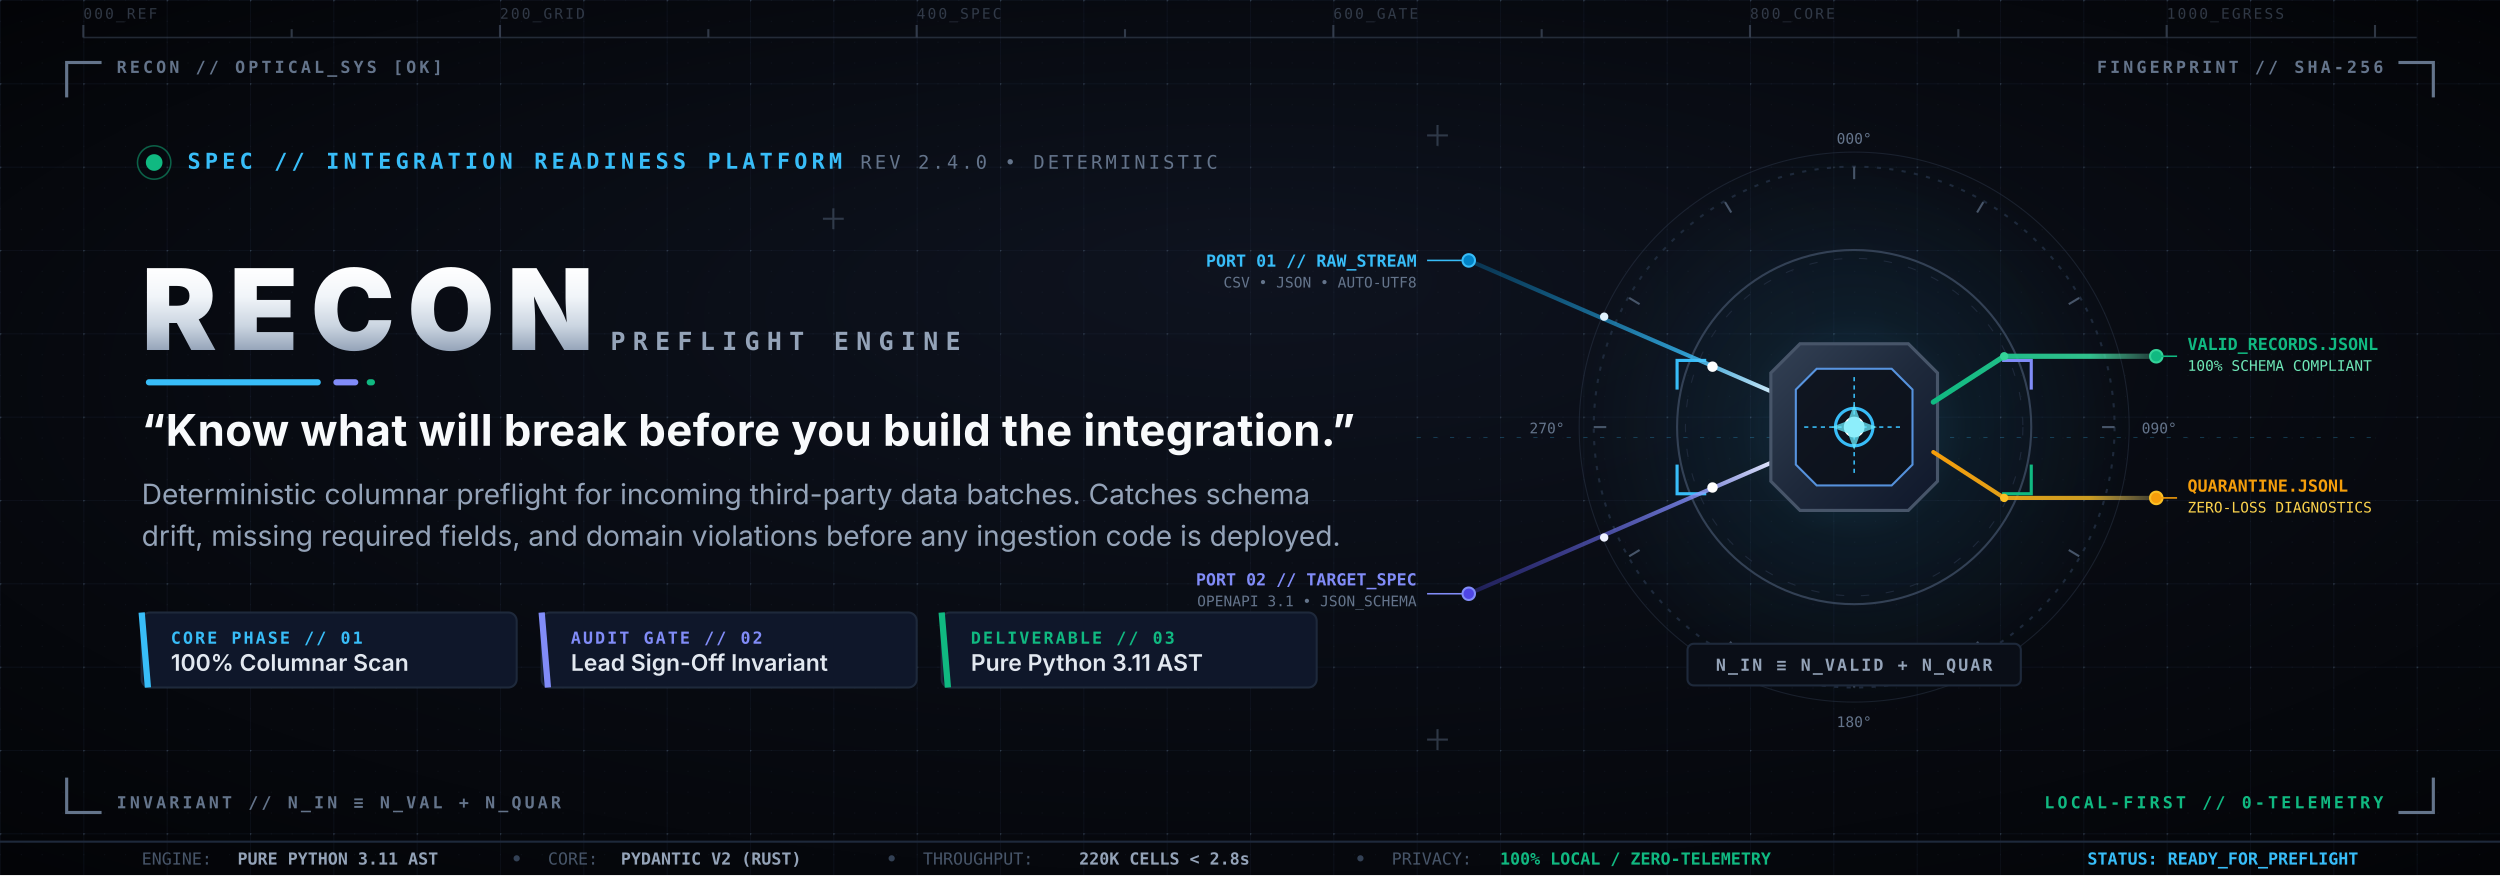
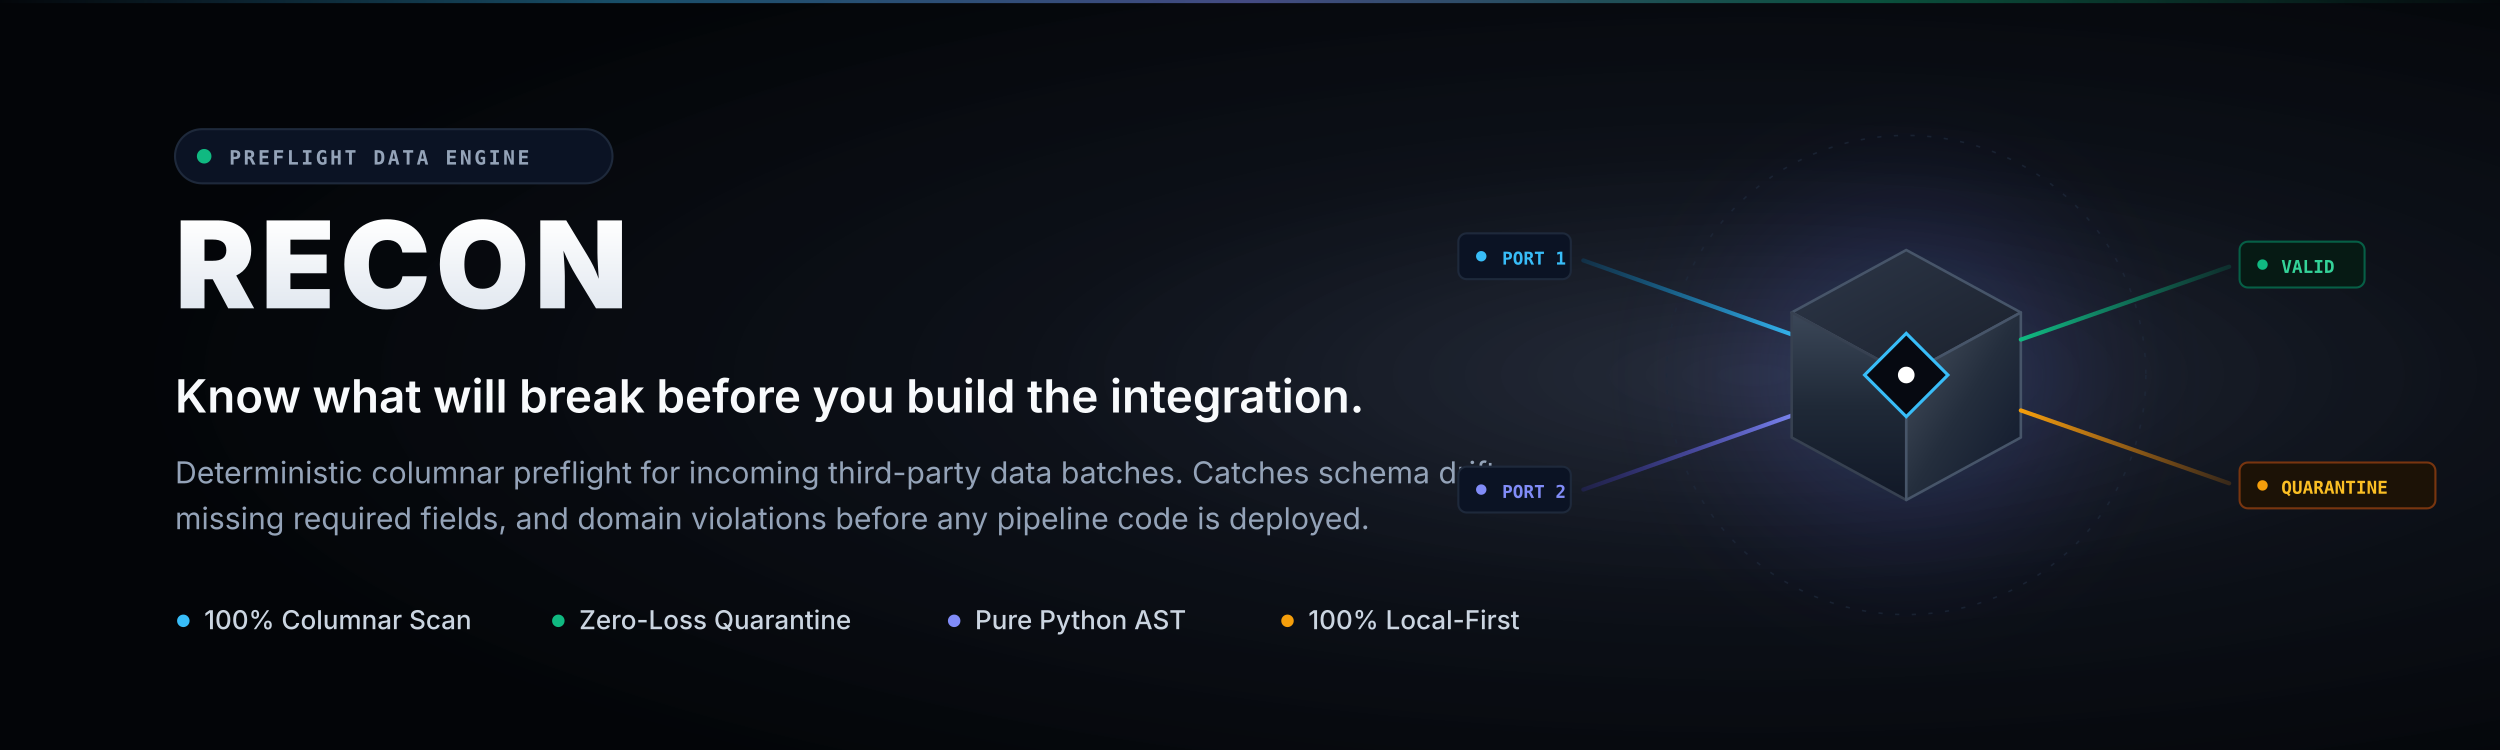
- <svg xmlns="http://www.w3.org/2000/svg" viewBox="0 0 1200 420" width="1200" height="420" role="img" aria-label="Recon — The Integration Readiness Engine">
+ <svg xmlns="http://www.w3.org/2000/svg" viewBox="0 0 1200 360" width="1200" height="360" role="img" aria-label="Recon — The Integration Readiness Engine">
  <defs>
-     <radialGradient id="vfxCanvasGrad" cx="50%" cy="50%" r="70%" fx="50%" fy="30%">
-       <stop offset="0%" stop-color="#0E131F" />
-       <stop offset="55%" stop-color="#080B12" />
-       <stop offset="100%" stop-color="#030407" />
+     <radialGradient id="canvasGrad" cx="70%" cy="50%" r="65%">
+       <stop offset="0%" stop-color="#0F1626" stop-opacity="0.9" />
+       <stop offset="45%" stop-color="#080C14" stop-opacity="0.98" />
+       <stop offset="100%" stop-color="#030508" stop-opacity="1" />
    </radialGradient>
-     <linearGradient id="titaniumGrad" x1="0%" y1="0%" x2="0%" y2="100%">
-       <stop offset="0%" stop-color="#FFFFFF" />
-       <stop offset="35%" stop-color="#F1F5F9" />
-       <stop offset="70%" stop-color="#CBD5E1" />
-       <stop offset="100%" stop-color="#94A3B8" />
+     <radialGradient id="ambientBacklight" cx="50%" cy="50%" r="50%">
+       <stop offset="0%" stop-color="#38BDF8" stop-opacity="0.22" />
+       <stop offset="45%" stop-color="#6366F1" stop-opacity="0.10" />
+       <stop offset="100%" stop-color="#080C14" stop-opacity="0" />
+     </radialGradient>
+     <linearGradient id="topBorderGlow" x1="0%" y1="0%" x2="100%" y2="0%">
+       <stop offset="0%" stop-color="#38BDF8" stop-opacity="0" />
+       <stop offset="25%" stop-color="#38BDF8" stop-opacity="0.4" />
+       <stop offset="50%" stop-color="#818CF8" stop-opacity="0.5" />
+       <stop offset="75%" stop-color="#10B981" stop-opacity="0.4" />
+       <stop offset="100%" stop-color="#10B981" stop-opacity="0" />
    </linearGradient>
-     <linearGradient id="laserEmerald" x1="0%" y1="0%" x2="100%" y2="0%">
-       <stop offset="0%" stop-color="#10B981" stop-opacity="1" />
-       <stop offset="70%" stop-color="#34D399" stop-opacity="0.9" />
-       <stop offset="100%" stop-color="#6EE7B7" stop-opacity="0.2" />
+     <linearGradient id="prismTop" x1="0%" y1="0%" x2="100%" y2="100%">
+       <stop offset="0%" stop-color="#2D3748" />
+       <stop offset="100%" stop-color="#1A202C" />
    </linearGradient>
-     <linearGradient id="laserAmber" x1="0%" y1="0%" x2="100%" y2="0%">
-       <stop offset="0%" stop-color="#F59E0B" stop-opacity="1" />
-       <stop offset="70%" stop-color="#FBBF24" stop-opacity="0.8" />
-       <stop offset="100%" stop-color="#FDE68A" stop-opacity="0.2" />
+     <linearGradient id="prismLeft" x1="0%" y1="0%" x2="0%" y2="100%">
+       <stop offset="0%" stop-color="#3B4758" />
+       <stop offset="50%" stop-color="#1F2937" />
+       <stop offset="100%" stop-color="#111827" />
    </linearGradient>
-     <linearGradient id="portCyan" x1="0%" y1="0%" x2="100%" y2="100%">
-       <stop offset="0%" stop-color="#0284C7" stop-opacity="0.3" />
-       <stop offset="70%" stop-color="#38BDF8" stop-opacity="0.8" />
-       <stop offset="100%" stop-color="#E0F2FE" stop-opacity="1" />
-     </linearGradient>
-     <linearGradient id="portIndigo" x1="0%" y1="100%" x2="100%" y2="0%">
-       <stop offset="0%" stop-color="#4F46E5" stop-opacity="0.3" />
-       <stop offset="70%" stop-color="#818CF8" stop-opacity="0.8" />
-       <stop offset="100%" stop-color="#EEF2FF" stop-opacity="1" />
-     </linearGradient>
-     <linearGradient id="anamorphicFlare" x1="0%" y1="0%" x2="100%" y2="0%">
-       <stop offset="0%" stop-color="#38BDF8" stop-opacity="0" />
-       <stop offset="30%" stop-color="#38BDF8" stop-opacity="0.15" />
-       <stop offset="50%" stop-color="#60A5FA" stop-opacity="0.4" />
-       <stop offset="70%" stop-color="#818CF8" stop-opacity="0.15" />
-       <stop offset="100%" stop-color="#818CF8" stop-opacity="0" />
-     </linearGradient>
-     <pattern id="coordGrid" width="40" height="40" patternUnits="userSpaceOnUse">
-       <path d="M 40 0 L 0 0 0 40" fill="none" stroke="#1E293B" stroke-width="0.5" stroke-opacity="0.45" />
-       <circle cx="0" cy="0" r="0.75" fill="#475569" fill-opacity="0.6" />
-     </pattern>
-     <pattern id="microMesh" width="10" height="10" patternUnits="userSpaceOnUse">
-       <circle cx="0" cy="0" r="0.4" fill="#334155" fill-opacity="0.35" />
-     </pattern>
-     <linearGradient id="bezelGrad" x1="0%" y1="0%" x2="100%" y2="100%">
-       <stop offset="0%" stop-color="#334155" />
-       <stop offset="50%" stop-color="#1E293B" />
+     <linearGradient id="prismRight" x1="0%" y1="0%" x2="100%" y2="100%">
+       <stop offset="0%" stop-color="#4B5563" />
+       <stop offset="50%" stop-color="#242E3D" />
      <stop offset="100%" stop-color="#0F172A" />
    </linearGradient>
-     <radialGradient id="coreGlow" cx="50%" cy="50%" r="50%">
-       <stop offset="0%" stop-color="#38BDF8" stop-opacity="0.6" />
-       <stop offset="40%" stop-color="#38BDF8" stop-opacity="0.2" />
-       <stop offset="100%" stop-color="#38BDF8" stop-opacity="0" />
-     </radialGradient>
+     <linearGradient id="beamCyan" x1="0%" y1="0%" x2="100%" y2="0%">
+       <stop offset="0%" stop-color="#0284C7" stop-opacity="0.2" />
+       <stop offset="100%" stop-color="#38BDF8" stop-opacity="1" />
+     </linearGradient>
+     <linearGradient id="beamIndigo" x1="0%" y1="0%" x2="100%" y2="0%">
+       <stop offset="0%" stop-color="#4338CA" stop-opacity="0.2" />
+       <stop offset="100%" stop-color="#818CF8" stop-opacity="1" />
+     </linearGradient>
+     <linearGradient id="beamEmerald" x1="0%" y1="0%" x2="100%" y2="0%">
+       <stop offset="0%" stop-color="#10B981" stop-opacity="1" />
+       <stop offset="100%" stop-color="#059669" stop-opacity="0.2" />
+     </linearGradient>
+     <linearGradient id="beamAmber" x1="0%" y1="0%" x2="100%" y2="0%">
+       <stop offset="0%" stop-color="#F59E0B" stop-opacity="1" />
+       <stop offset="100%" stop-color="#D97706" stop-opacity="0.2" />
+     </linearGradient>
+     <linearGradient id="logoSheen" x1="0%" y1="0%" x2="0%" y2="100%">
+       <stop offset="0%" stop-color="#FFFFFF" />
+       <stop offset="100%" stop-color="#E2E8F0" />
+     </linearGradient>
  </defs>
-   <rect width="1200" height="420" fill="url(#vfxCanvasGrad)" />
-   <rect width="1200" height="420" fill="url(#coordGrid)" />
-   <rect width="1200" height="420" fill="url(#microMesh)" />
-   <line x1="0" y1="210" x2="1200" y2="210" stroke="url(#anamorphicFlare)" stroke-width="1" />
-   <line x1="680" y1="210" x2="1140" y2="210" stroke="#38BDF8" stroke-width="0.5" stroke-opacity="0.25" stroke-dasharray="2, 6" />
-   <g opacity="0.45">
-     <line x1="40" y1="18" x2="1160" y2="18" stroke="#475569" stroke-width="0.75" />
-     <path d="M 40 12 L 40 18 M 140 14 L 140 18 M 240 12 L 240 18 M 340 14 L 340 18 M 440 12 L 440 18 M 540 14 L 540 18 M 640 12 L 640 18 M 740 14 L 740 18 M 840 12 L 840 18 M 940 14 L 940 18 M 1040 12 L 1040 18 M 1140 12 L 1140 18" stroke="#64748B" stroke-width="1" />
-     <text x="40" y="9" font-family="'SF Mono', 'JetBrains Mono', Consolas, monospace" font-size="7" fill="#64748B" letter-spacing="1">000_REF</text>
-     <text x="240" y="9" font-family="'SF Mono', 'JetBrains Mono', Consolas, monospace" font-size="7" fill="#64748B" letter-spacing="1">200_GRID</text>
-     <text x="440" y="9" font-family="'SF Mono', 'JetBrains Mono', Consolas, monospace" font-size="7" fill="#64748B" letter-spacing="1">400_SPEC</text>
-     <text x="640" y="9" font-family="'SF Mono', 'JetBrains Mono', Consolas, monospace" font-size="7" fill="#64748B" letter-spacing="1">600_GATE</text>
-     <text x="840" y="9" font-family="'SF Mono', 'JetBrains Mono', Consolas, monospace" font-size="7" fill="#64748B" letter-spacing="1">800_CORE</text>
-     <text x="1040" y="9" font-family="'SF Mono', 'JetBrains Mono', Consolas, monospace" font-size="7" fill="#64748B" letter-spacing="1">1000_EGRESS</text>
-   </g>
-   <path d="M 32 46 L 32 30 L 48 30" fill="none" stroke="#64748B" stroke-width="1.5" stroke-linecap="square" />
-   <text x="56" y="35" font-family="'SF Mono', 'JetBrains Mono', Consolas, monospace" font-size="8" font-weight="600" fill="#64748B" letter-spacing="1.5">RECON // OPTICAL_SYS [OK]</text>
-   <path d="M 1168 46 L 1168 30 L 1152 30" fill="none" stroke="#64748B" stroke-width="1.5" stroke-linecap="square" />
-   <text x="1144" y="35" font-family="'SF Mono', 'JetBrains Mono', Consolas, monospace" font-size="8" font-weight="600" fill="#64748B" letter-spacing="1.5" text-anchor="end">FINGERPRINT // SHA-256</text>
-   <path d="M 32 374 L 32 390 L 48 390" fill="none" stroke="#64748B" stroke-width="1.5" stroke-linecap="square" />
-   <text x="56" y="388" font-family="'SF Mono', 'JetBrains Mono', Consolas, monospace" font-size="8" font-weight="600" fill="#64748B" letter-spacing="1.5">INVARIANT // N_IN ≡ N_VAL + N_QUAR</text>
-   <path d="M 1168 374 L 1168 390 L 1152 390" fill="none" stroke="#64748B" stroke-width="1.5" stroke-linecap="square" />
-   <text x="1144" y="388" font-family="'SF Mono', 'JetBrains Mono', Consolas, monospace" font-size="8" font-weight="600" fill="#10B981" letter-spacing="1.5" text-anchor="end">LOCAL-FIRST // 0-TELEMETRY</text>
-   <g stroke="#475569" stroke-width="1" opacity="0.6">
-     <path d="M 395 105 L 405 105 M 400 100 L 400 110" />
-     <path d="M 395 315 L 405 315 M 400 310 L 400 320" />
-     <path d="M 685 65 L 695 65 M 690 60 L 690 70" />
-     <path d="M 685 355 L 695 355 M 690 350 L 690 360" />
-   </g>
-   <g transform="translate(68, 72)">
+   <rect width="1200" height="360" fill="url(#canvasGrad)" />
+   <rect width="1200" height="1.5" fill="url(#topBorderGlow)" />
+   <g transform="translate(84, 62)">
    <g transform="translate(0, 0)">
-       <circle cx="6" cy="6" r="4" fill="#10B981" />
-       <circle cx="6" cy="6" r="8" fill="none" stroke="#10B981" stroke-width="0.75" opacity="0.5" />
-       <text x="22" y="9" font-family="'SF Mono', 'JetBrains Mono', Consolas, monospace" font-size="10.5" font-weight="700" fill="#38BDF8" letter-spacing="2">
-         SPEC // INTEGRATION READINESS PLATFORM
-       </text>
-       <text x="345" y="9" font-family="'SF Mono', 'JetBrains Mono', Consolas, monospace" font-size="9" fill="#64748B" letter-spacing="1.5">
-         REV 2.4.0 • DETERMINISTIC
-       </text>
+       <rect width="210" height="26" rx="13" fill="#0B1324" stroke="#1E293B" stroke-width="1" />
+       <circle cx="14" cy="13" r="3.5" fill="#10B981" />
+       <text x="26" y="17" font-family="'SF Mono', 'JetBrains Mono', Consolas, monospace" font-size="9.5" font-weight="600" fill="#94A3B8" letter-spacing="1.2">PREFLIGHT DATA ENGINE</text>
    </g>
-     <g transform="translate(0, 52)">
-       <text x="0" y="44" font-family="system-ui, -apple-system, 'Inter', 'Segoe UI', Roboto, sans-serif" font-size="54" font-weight="900" fill="url(#titaniumGrad)" letter-spacing="6">
-         RECON
-       </text>
-       <rect x="2" y="58" width="84" height="3" fill="#38BDF8" rx="1.5" />
-       <rect x="92" y="58" width="12" height="3" fill="#818CF8" rx="1.5" />
-       <rect x="108" y="58" width="4" height="3" fill="#10B981" rx="1.5" />
-       <text x="225" y="44" font-family="'SF Mono', 'JetBrains Mono', Consolas, monospace" font-size="12" font-weight="600" fill="#94A3B8" letter-spacing="3.5">
-         PREFLIGHT ENGINE
-       </text>
-     </g>
-     <g transform="translate(0, 142)">
-       <text x="0" y="0" font-family="system-ui, -apple-system, 'Inter', 'Segoe UI', Roboto, sans-serif" font-size="21" font-weight="700" fill="#F8FAFC" letter-spacing="0.2">
-         “Know what will break before you build the integration.”
-       </text>
-       <text x="0" y="28" font-family="system-ui, -apple-system, 'Inter', 'Segoe UI', Roboto, sans-serif" font-size="13.5" font-weight="400" fill="#94A3B8">
-         Deterministic columnar preflight for incoming third-party data batches. Catches schema
-       </text>
-       <text x="0" y="48" font-family="system-ui, -apple-system, 'Inter', 'Segoe UI', Roboto, sans-serif" font-size="13.5" font-weight="400" fill="#94A3B8">
-         drift, missing required fields, and domain violations before any ingestion code is deployed.
-       </text>
-     </g>
-     <g transform="translate(0, 222)">
+     <text x="0" y="86" font-family="system-ui, -apple-system, 'Inter', 'Segoe UI', Roboto, sans-serif" font-size="58" font-weight="900" fill="url(#logoSheen)" letter-spacing="2.5">
+       RECON
+     </text>
+     <text x="0" y="136" font-family="system-ui, -apple-system, 'Inter', 'Segoe UI', Roboto, sans-serif" font-size="22" font-weight="600" fill="#F8FAFC">
+       Know what will break before you build the integration.
+     </text>
+     <text x="0" y="170" font-family="system-ui, -apple-system, 'Inter', 'Segoe UI', Roboto, sans-serif" font-size="14.5" font-weight="400" fill="#94A3B8">
+       Deterministic columnar preflight for incoming third-party data batches. Catches schema drift,
+     </text>
+     <text x="0" y="192" font-family="system-ui, -apple-system, 'Inter', 'Segoe UI', Roboto, sans-serif" font-size="14.5" font-weight="400" fill="#94A3B8">
+       missing required fields, and domain violations before any pipeline code is deployed.
+     </text>
+     <g transform="translate(0, 232)">
      <g transform="translate(0, 0)">
-         <rect width="180" height="36" rx="4" fill="#0F172A" stroke="#1E293B" stroke-width="1" />
-         <line x1="0" y1="0" x2="3" y2="36" stroke="#38BDF8" stroke-width="3" />
-         <text x="14" y="15" font-family="'SF Mono', 'JetBrains Mono', Consolas, monospace" font-size="8" font-weight="700" fill="#38BDF8" letter-spacing="1">CORE PHASE // 01</text>
-         <text x="14" y="28" font-family="system-ui, -apple-system, sans-serif" font-size="11" font-weight="600" fill="#E2E8F0">100% Columnar Scan</text>
+         <circle cx="4" cy="4" r="3" fill="#38BDF8" />
+         <text x="14" y="8" font-family="system-ui, -apple-system, sans-serif" font-size="12.5" font-weight="500" fill="#CBD5E1">100% Columnar Scan</text>
      </g>
-       <g transform="translate(192, 0)">
-         <rect width="180" height="36" rx="4" fill="#0F172A" stroke="#1E293B" stroke-width="1" />
-         <line x1="0" y1="0" x2="3" y2="36" stroke="#818CF8" stroke-width="3" />
-         <text x="14" y="15" font-family="'SF Mono', 'JetBrains Mono', Consolas, monospace" font-size="8" font-weight="700" fill="#818CF8" letter-spacing="1">AUDIT GATE // 02</text>
-         <text x="14" y="28" font-family="system-ui, -apple-system, sans-serif" font-size="11" font-weight="600" fill="#E2E8F0">Lead Sign-Off Invariant</text>
+       <g transform="translate(180, 0)">
+         <circle cx="4" cy="4" r="3" fill="#10B981" />
+         <text x="14" y="8" font-family="system-ui, -apple-system, sans-serif" font-size="12.5" font-weight="500" fill="#CBD5E1">Zero-Loss Quarantine</text>
      </g>
-       <g transform="translate(384, 0)">
-         <rect width="180" height="36" rx="4" fill="#0F172A" stroke="#1E293B" stroke-width="1" />
-         <line x1="0" y1="0" x2="3" y2="36" stroke="#10B981" stroke-width="3" />
-         <text x="14" y="15" font-family="'SF Mono', 'JetBrains Mono', Consolas, monospace" font-size="8" font-weight="700" fill="#10B981" letter-spacing="1">DELIVERABLE // 03</text>
-         <text x="14" y="28" font-family="system-ui, -apple-system, sans-serif" font-size="11" font-weight="600" fill="#E2E8F0">Pure Python 3.11 AST</text>
+       <g transform="translate(370, 0)">
+         <circle cx="4" cy="4" r="3" fill="#818CF8" />
+         <text x="14" y="8" font-family="system-ui, -apple-system, sans-serif" font-size="12.5" font-weight="500" fill="#CBD5E1">Pure Python AST</text>
+       </g>
+       <g transform="translate(530, 0)">
+         <circle cx="4" cy="4" r="3" fill="#F59E0B" />
+         <text x="14" y="8" font-family="system-ui, -apple-system, sans-serif" font-size="12.5" font-weight="500" fill="#CBD5E1">100% Local-First</text>
      </g>
    </g>
  </g>
-   <g transform="translate(890, 205)">
-     <circle cx="0" cy="0" r="135" fill="url(#coreGlow)" opacity="0.4" />
-     <circle cx="0" cy="0" r="125" fill="none" stroke="#1E293B" stroke-width="1" stroke-dasharray="2, 4" />
-     <circle cx="0" cy="0" r="132" fill="none" stroke="#334155" stroke-width="0.5" opacity="0.4" />
-     <text x="0" y="-136" font-family="'SF Mono', Consolas, monospace" font-size="7" fill="#64748B" text-anchor="middle">000°</text>
-     <text x="138" y="3" font-family="'SF Mono', Consolas, monospace" font-size="7" fill="#64748B" text-anchor="start">090°</text>
-     <text x="0" y="144" font-family="'SF Mono', Consolas, monospace" font-size="7" fill="#64748B" text-anchor="middle">180°</text>
-     <text x="-139" y="3" font-family="'SF Mono', Consolas, monospace" font-size="7" fill="#64748B" text-anchor="end">270°</text>
-     <g stroke="#475569" stroke-width="1">
-       <line x1="0" y1="-125" x2="0" y2="-119" />
-       <line x1="62" y1="-108" x2="59" y2="-103" />
-       <line x1="108" y1="-62" x2="103" y2="-59" />
-       <line x1="125" y1="0" x2="119" y2="0" />
-       <line x1="108" y1="62" x2="103" y2="59" />
-       <line x1="62" y1="108" x2="59" y2="103" />
-       <line x1="0" y1="125" x2="0" y2="119" />
-       <line x1="-62" y1="108" x2="-59" y2="103" />
-       <line x1="-108" y1="62" x2="-103" y2="59" />
-       <line x1="-125" y1="0" x2="-119" y2="0" />
-       <line x1="-108" y1="-62" x2="-103" y2="-59" />
-       <line x1="-62" y1="-108" x2="-59" y2="-103" />
-     </g>
-     <circle cx="0" cy="0" r="85" fill="none" stroke="#334155" stroke-width="1" />
-     <circle cx="0" cy="0" r="81" fill="none" stroke="#1E293B" stroke-width="0.5" stroke-dasharray="4, 8" />
-     <path d="M -85 -18 L -85 -32 L -71 -32" fill="none" stroke="#38BDF8" stroke-width="1.5" />
-     <path d="M 85 -18 L 85 -32 L 71 -32" fill="none" stroke="#818CF8" stroke-width="1.5" />
-     <path d="M -85 18 L -85 32 L -71 32" fill="none" stroke="#38BDF8" stroke-width="1.5" />
-     <path d="M 85 18 L 85 32 L 71 32" fill="none" stroke="#10B981" stroke-width="1.5" />
+   <g transform="translate(915, 180)">
+     <circle cx="0" cy="0" r="150" fill="url(#ambientBacklight)" />
+     <circle cx="0" cy="0" r="115" fill="none" stroke="#1E293B" stroke-width="0.75" stroke-dasharray="2, 6" opacity="0.7" />
    <g>
-       <line x1="-185" y1="-80" x2="-35" y2="-15" stroke="url(#portCyan)" stroke-width="2" stroke-linecap="round" />
-       <line x1="-185" y1="-80" x2="-205" y2="-80" stroke="#38BDF8" stroke-width="0.75" />
-       <circle cx="-185" cy="-80" r="3" fill="#0284C7" stroke="#38BDF8" stroke-width="1" />
-       <text x="-210" y="-77" font-family="'SF Mono', Consolas, monospace" font-size="8" font-weight="700" fill="#38BDF8" text-anchor="end">PORT 01 // RAW_STREAM</text>
-       <text x="-210" y="-67" font-family="'SF Mono', Consolas, monospace" font-size="7" fill="#64748B" text-anchor="end">CSV • JSON • AUTO-UTF8</text>
-       <circle cx="-120" cy="-53" r="2" fill="#E0F2FE" />
-       <circle cx="-68" cy="-29" r="2.5" fill="#FFFFFF" />
+       <line x1="-155" y1="-55" x2="-48" y2="-17" stroke="url(#beamCyan)" stroke-width="2" stroke-linecap="round" />
+       <rect x="-215" y="-68" width="54" height="22" rx="4" fill="#0B1324" stroke="#1E293B" stroke-width="1" />
+       <circle cx="-204" cy="-57" r="2.5" fill="#38BDF8" />
+       <text x="-194" y="-53" font-family="'SF Mono', Consolas, monospace" font-size="8.5" font-weight="600" fill="#38BDF8">PORT 1</text>
    </g>
    <g>
-       <line x1="-185" y1="80" x2="-35" y2="15" stroke="url(#portIndigo)" stroke-width="2" stroke-linecap="round" />
-       <line x1="-185" y1="80" x2="-205" y2="80" stroke="#818CF8" stroke-width="0.75" />
-       <circle cx="-185" cy="80" r="3" fill="#4F46E5" stroke="#818CF8" stroke-width="1" />
-       <text x="-210" y="76" font-family="'SF Mono', Consolas, monospace" font-size="8" font-weight="700" fill="#818CF8" text-anchor="end">PORT 02 // TARGET_SPEC</text>
-       <text x="-210" y="86" font-family="'SF Mono', Consolas, monospace" font-size="7" fill="#64748B" text-anchor="end">OPENAPI 3.1 • JSON_SCHEMA</text>
-       <circle cx="-120" cy="53" r="2" fill="#EEF2FF" />
-       <circle cx="-68" cy="29" r="2.5" fill="#FFFFFF" />
+       <line x1="-155" y1="55" x2="-48" y2="17" stroke="url(#beamIndigo)" stroke-width="2" stroke-linecap="round" />
+       <rect x="-215" y="44" width="54" height="22" rx="4" fill="#0B1324" stroke="#1E293B" stroke-width="1" />
+       <circle cx="-204" cy="55" r="2.5" fill="#818CF8" />
+       <text x="-194" y="59" font-family="'SF Mono', Consolas, monospace" font-size="8.5" font-weight="600" fill="#818CF8">PORT 2</text>
    </g>
-     <polygon points="       -26,-40  26,-40        40,-26   40,26        26,40   -26,40        -40,26  -40,-26" fill="url(#bezelGrad)" stroke="#475569" stroke-width="1.5" />
-     <polygon points="       -18,-28  18,-28        28,-18   28,18        18,28   -18,28        -28,18  -28,-18" fill="#0B0F19" stroke="#60A5FA" stroke-width="1" opacity="0.85" />
-     <line x1="-24" y1="0" x2="24" y2="0" stroke="#38BDF8" stroke-width="0.75" stroke-dasharray="2, 2" />
-     <line x1="0" y1="-24" x2="0" y2="24" stroke="#38BDF8" stroke-width="0.75" stroke-dasharray="2, 2" />
-     <circle cx="0" cy="0" r="5" fill="#FFFFFF" />
-     <circle cx="0" cy="0" r="9" fill="none" stroke="#38BDF8" stroke-width="1.5" />
-     <polygon points="0,-11 3,-3 11,0 3,3 0,11 -3,3 -11,0 -3,-3" fill="#67E8F9" opacity="0.75" />
+     <polygon points="0,-60 55,-30 0,0 -55,-30" fill="url(#prismTop)" stroke="#475569" stroke-width="1.25" stroke-linejoin="round" />
+     <polygon points="-55,-30 0,0 0,60 -55,30" fill="url(#prismLeft)" stroke="#374151" stroke-width="1.25" stroke-linejoin="round" />
+     <polygon points="0,0 55,-30 55,30 0,60" fill="url(#prismRight)" stroke="#475569" stroke-width="1.25" stroke-linejoin="round" />
+     <polygon points="0,-20 20,0 0,20 -20,0" fill="#060911" stroke="#38BDF8" stroke-width="1.5" />
+     <circle cx="0" cy="0" r="4" fill="#FFFFFF" />
    <g>
-       <path d="M 38 -12 L 72 -34 L 145 -34" fill="none" stroke="url(#laserEmerald)" stroke-width="2.5" stroke-linecap="round" />
-       <circle cx="72" cy="-34" r="2" fill="#34D399" />
-       <circle cx="145" cy="-34" r="3" fill="#10B981" stroke="#34D399" stroke-width="1" />
-       <line x1="145" y1="-34" x2="155" y2="-34" stroke="#10B981" stroke-width="0.75" />
-       <text x="160" y="-37" font-family="'SF Mono', Consolas, monospace" font-size="8" font-weight="700" fill="#10B981">VALID_RECORDS.JSONL</text>
-       <text x="160" y="-27" font-family="'SF Mono', Consolas, monospace" font-size="7" fill="#6EE7B7">100% SCHEMA COMPLIANT</text>
+       <line x1="55" y1="-17" x2="155" y2="-52" stroke="url(#beamEmerald)" stroke-width="2" stroke-linecap="round" />
+       <rect x="160" y="-64" width="60" height="22" rx="4" fill="#061A14" stroke="#065F46" stroke-width="1" />
+       <circle cx="171" cy="-53" r="2.5" fill="#10B981" />
+       <text x="180" y="-49" font-family="'SF Mono', Consolas, monospace" font-size="8.5" font-weight="600" fill="#34D399">VALID</text>
    </g>
    <g>
-       <path d="M 38 12 L 72 34 L 145 34" fill="none" stroke="url(#laserAmber)" stroke-width="2" stroke-linecap="round" />
-       <circle cx="72" cy="34" r="2" fill="#FBBF24" />
-       <circle cx="145" cy="34" r="3" fill="#F59E0B" stroke="#FBBF24" stroke-width="1" />
-       <line x1="145" y1="34" x2="155" y2="34" stroke="#F59E0B" stroke-width="0.75" />
-       <text x="160" y="31" font-family="'SF Mono', Consolas, monospace" font-size="8" font-weight="700" fill="#F59E0B">QUARANTINE.JSONL</text>
-       <text x="160" y="41" font-family="'SF Mono', Consolas, monospace" font-size="7" fill="#FCD34D">ZERO-LOSS DIAGNOSTICS</text>
-     </g>
-     <g transform="translate(0, 114)">
-       <rect x="-80" y="-10" width="160" height="20" rx="3" fill="#0A0E17" stroke="#1E293B" stroke-width="1" />
-       <text x="0" y="3" font-family="'SF Mono', Consolas, monospace" font-size="8" font-weight="700" fill="#94A3B8" text-anchor="middle" letter-spacing="1">
-         N_IN ≡ N_VALID + N_QUAR
-       </text>
-     </g>
-   </g>
-   <g transform="translate(0, 404)">
-     <line x1="0" y1="0" x2="1200" y2="0" stroke="#1E293B" stroke-width="1" />
-     <g transform="translate(68, 11)">
-       <text x="0" y="0" font-family="'SF Mono', Consolas, monospace" font-size="8" fill="#475569">ENGINE:</text>
-       <text x="46" y="0" font-family="'SF Mono', Consolas, monospace" font-size="8" font-weight="600" fill="#94A3B8">PURE PYTHON 3.11 AST</text>
-       <circle cx="180" cy="-3" r="1.5" fill="#334155" />
-       <text x="195" y="0" font-family="'SF Mono', Consolas, monospace" font-size="8" fill="#475569">CORE:</text>
-       <text x="230" y="0" font-family="'SF Mono', Consolas, monospace" font-size="8" font-weight="600" fill="#94A3B8">PYDANTIC V2 (RUST)</text>
-       <circle cx="360" cy="-3" r="1.5" fill="#334155" />
-       <text x="375" y="0" font-family="'SF Mono', Consolas, monospace" font-size="8" fill="#475569">THROUGHPUT:</text>
-       <text x="450" y="0" font-family="'SF Mono', Consolas, monospace" font-size="8" font-weight="600" fill="#94A3B8">220K CELLS &lt; 2.8s</text>
-       <circle cx="585" cy="-3" r="1.5" fill="#334155" />
-       <text x="600" y="0" font-family="'SF Mono', Consolas, monospace" font-size="8" fill="#475569">PRIVACY:</text>
-       <text x="652" y="0" font-family="'SF Mono', Consolas, monospace" font-size="8" font-weight="600" fill="#10B981">100% LOCAL / ZERO-TELEMETRY</text>
-       <text x="1064" y="0" font-family="'SF Mono', Consolas, monospace" font-size="8" font-weight="700" fill="#38BDF8" text-anchor="end">STATUS: READY_FOR_PREFLIGHT</text>
+       <line x1="55" y1="17" x2="155" y2="52" stroke="url(#beamAmber)" stroke-width="2" stroke-linecap="round" />
+       <rect x="160" y="42" width="94" height="22" rx="4" fill="#1C1206" stroke="#78350F" stroke-width="1" />
+       <circle cx="171" cy="53" r="2.5" fill="#F59E0B" />
+       <text x="180" y="57" font-family="'SF Mono', Consolas, monospace" font-size="8.5" font-weight="600" fill="#FBBF24">QUARANTINE</text>
    </g>
  </g>
</svg>
